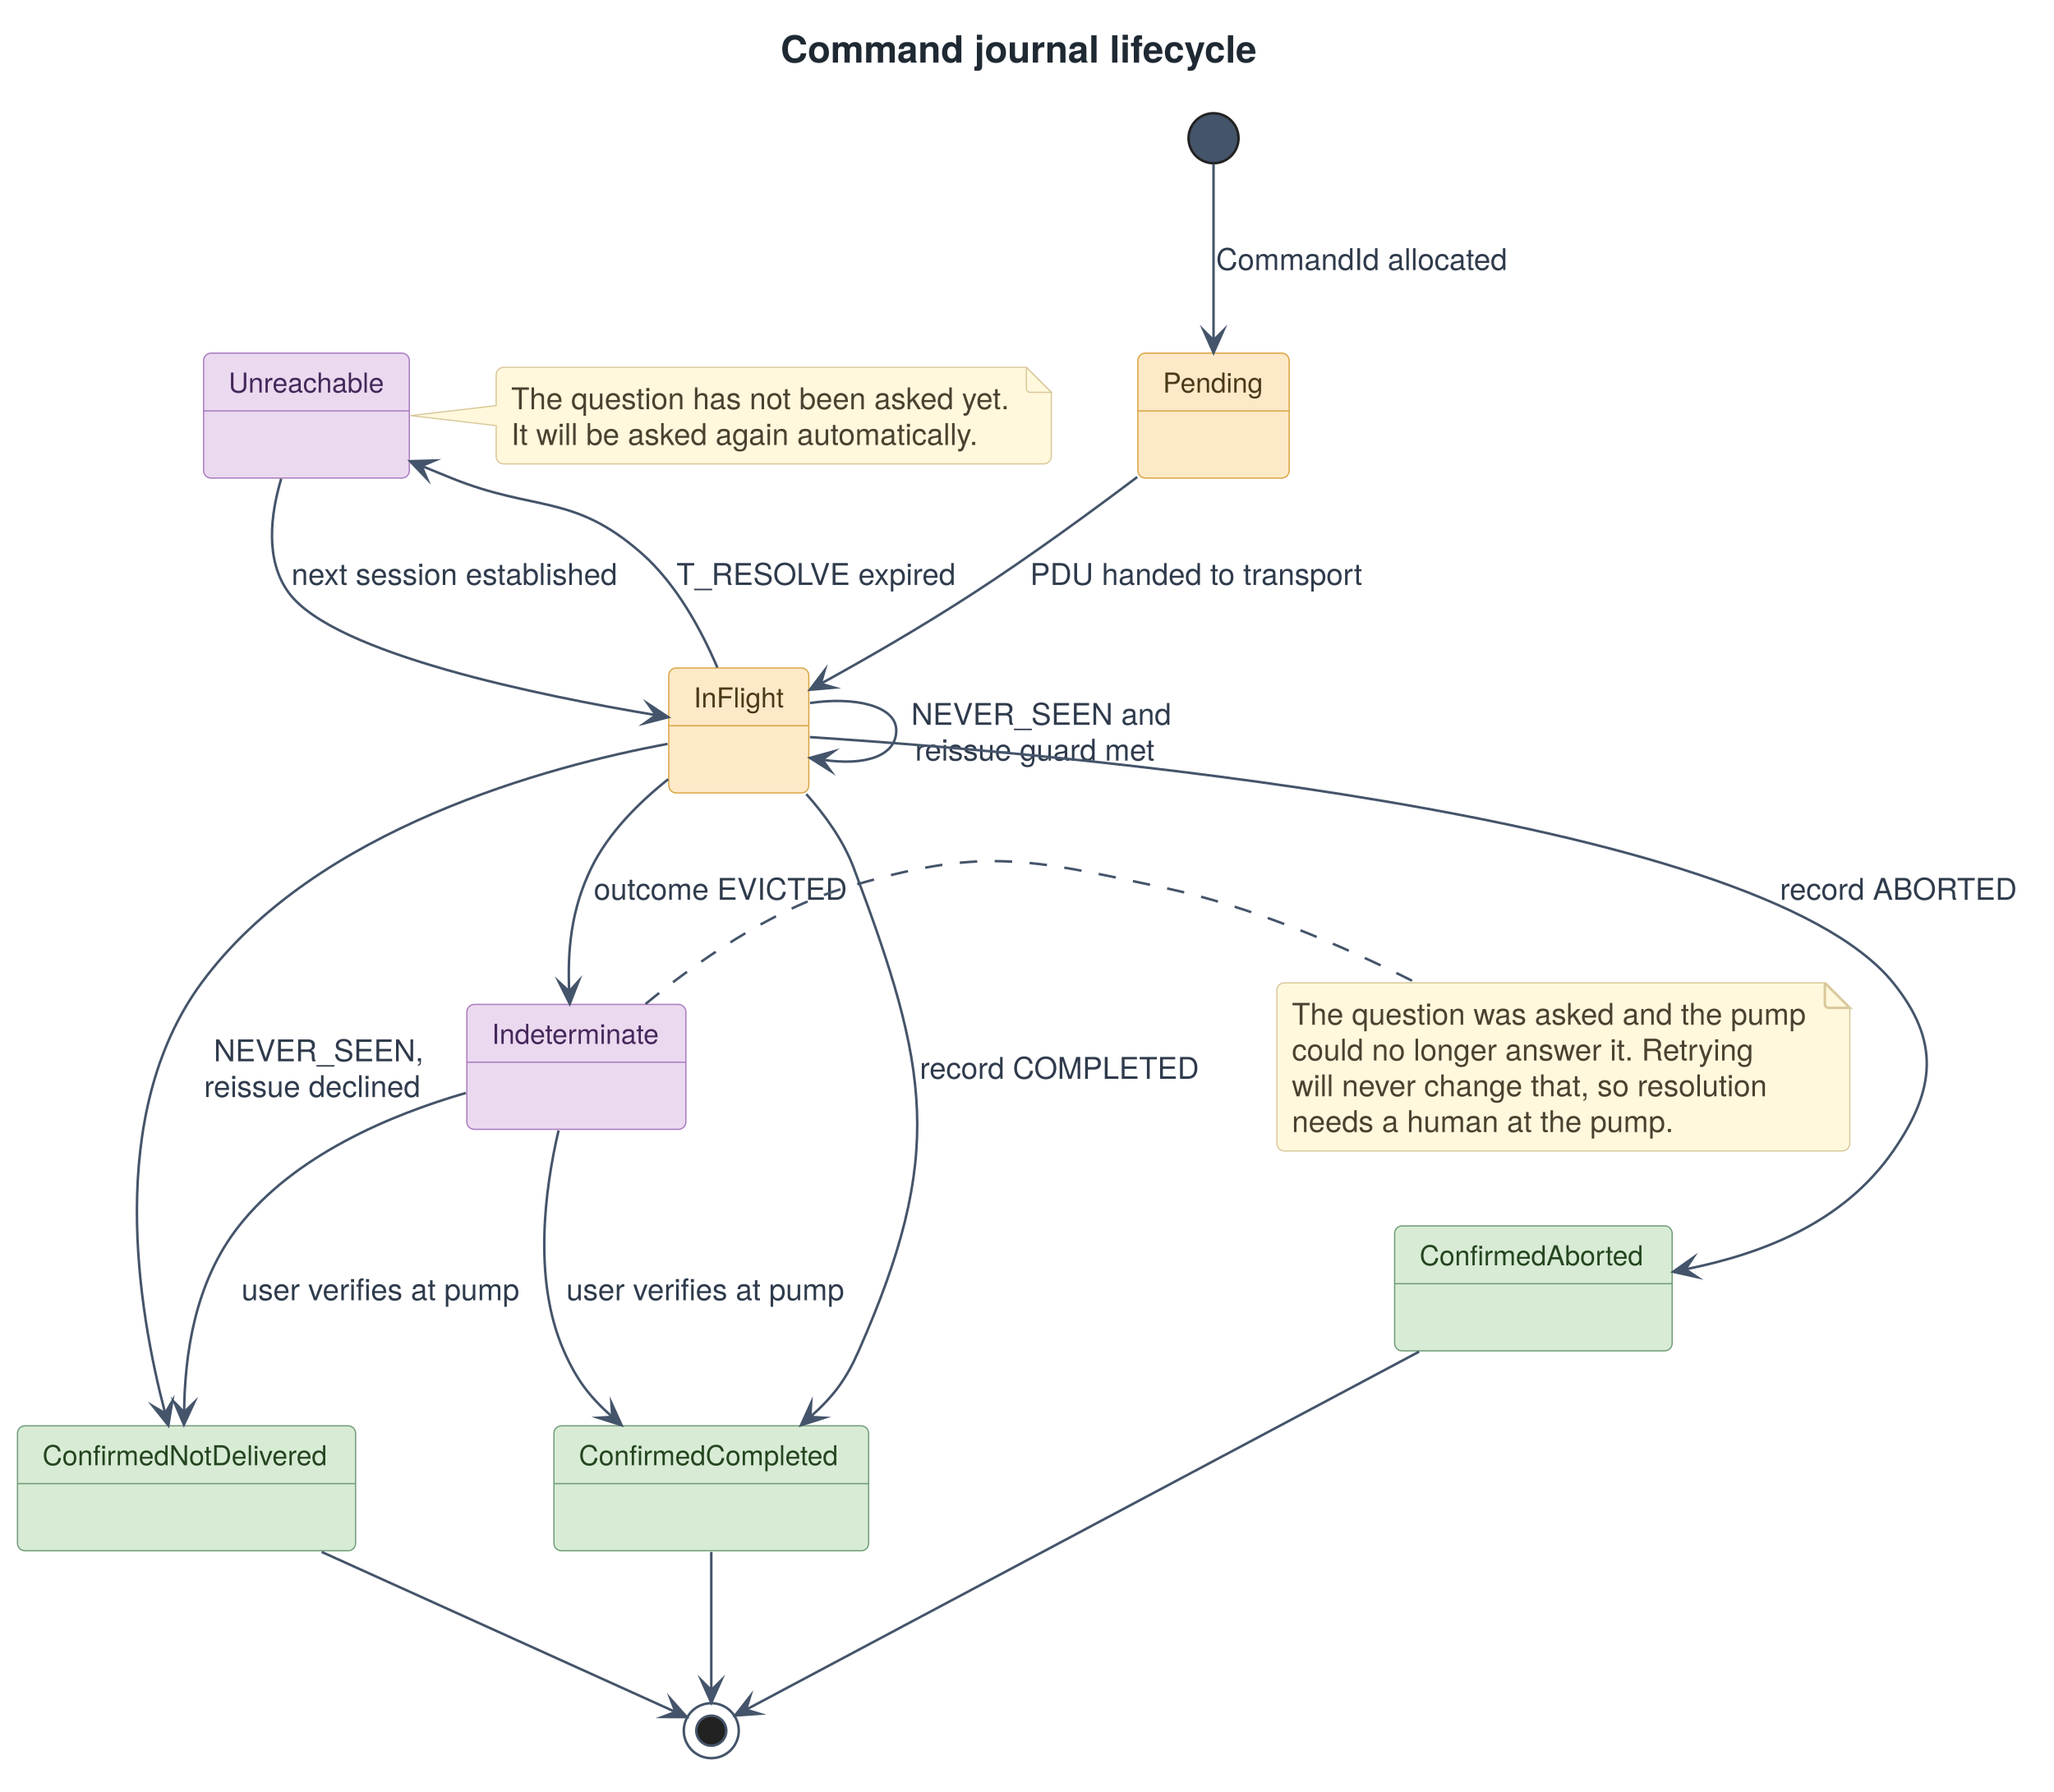
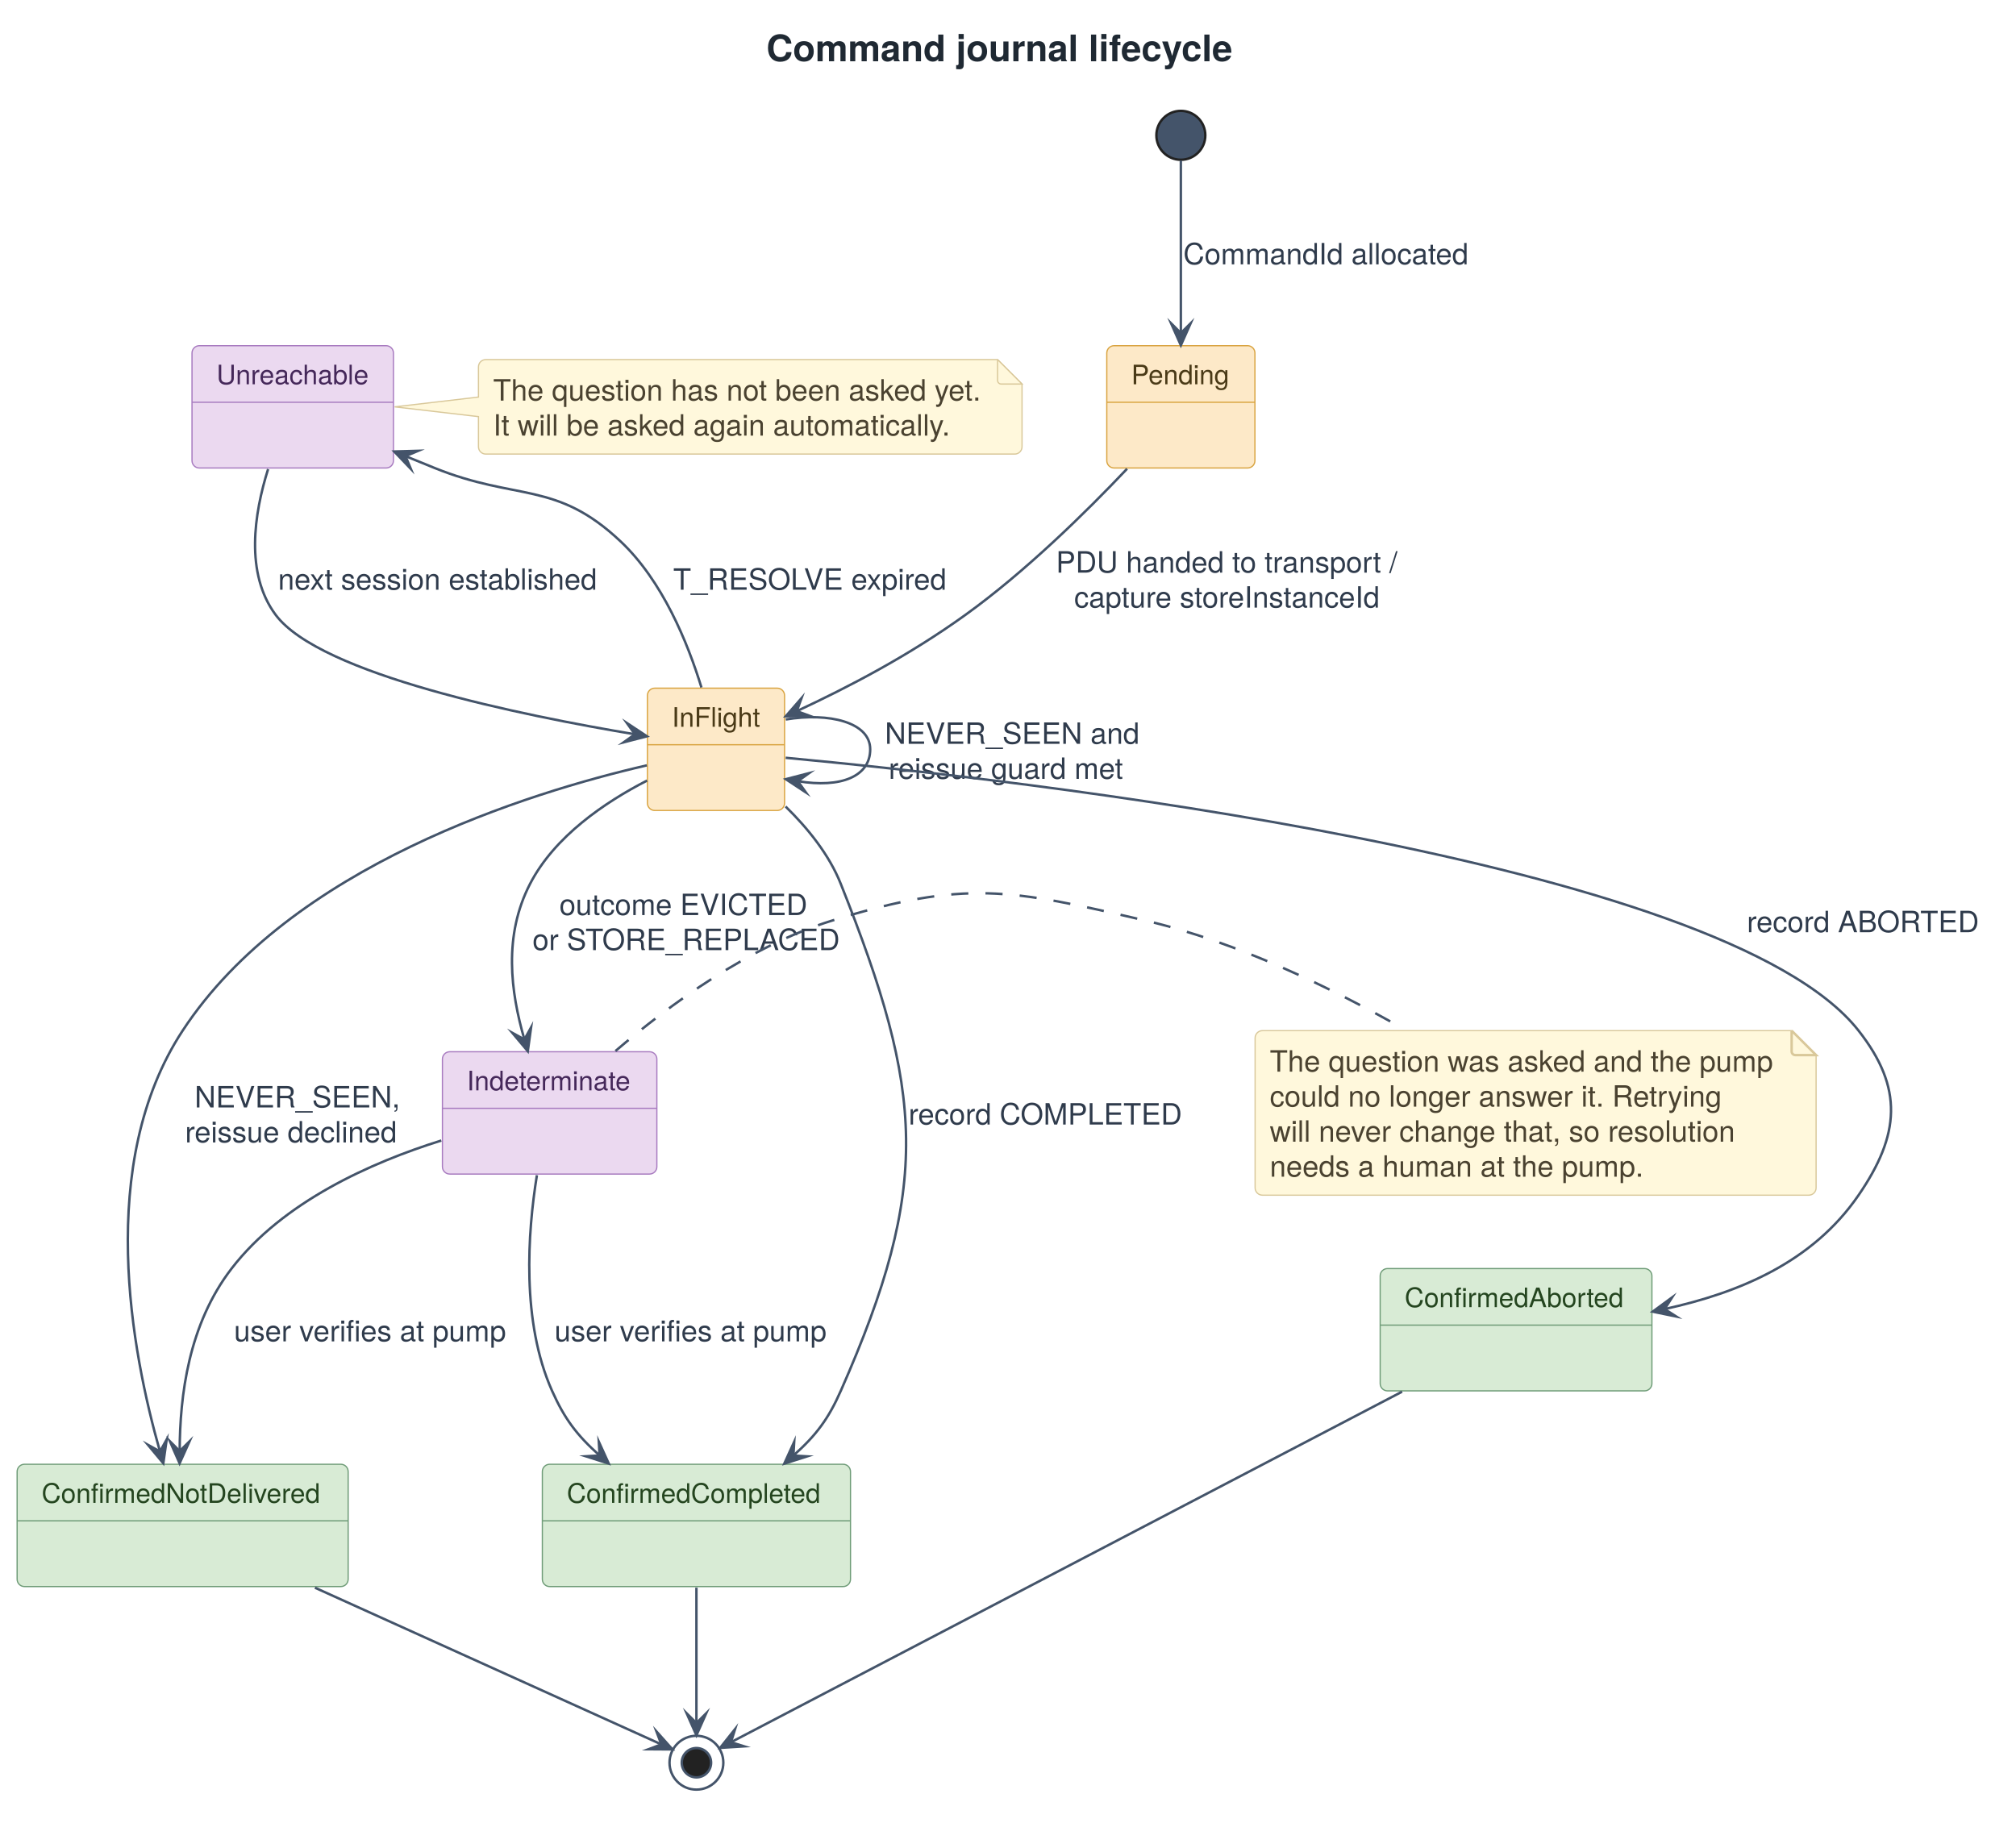
- <svg xmlns="http://www.w3.org/2000/svg" version="1.1" data-diagram-type="STATE" style="width:822px;height:717px;background:#FFFFFF;" width="822px" height="717px" viewBox="0 0 822 717" zoomAndPan="magnify" preserveAspectRatio="none" contentStyleType="text/css">
+ <svg xmlns="http://www.w3.org/2000/svg" version="1.1" data-diagram-type="STATE" style="width:824px;height:745px;background:#FFFFFF;" width="824px" height="745px" viewBox="0 0 824 745" zoomAndPan="magnify" preserveAspectRatio="none" contentStyleType="text/css">
  <defs />
  <g font-family="sans-serif" lengthAdjust="spacing">
    <g class="title" data-source-line="3">
-       <text x="312.387" y="25.06" fill="#1F2933" font-size="15" textLength="190.74" font-weight="700" font-family="'Helvetica Neue'">Command journal lifecycle</text>
+       <text x="313.247" y="25.06" fill="#1F2933" font-size="15" textLength="190.74" font-weight="700" font-family="'Helvetica Neue'">Command journal lifecycle</text>
    </g>
    <g class="entity" data-qualified-name="Pending" id="ent0001" data-source-line="5">
-       <rect x="455.38" y="141.315" width="60.546" height="50" fill="#FDE9C8" style="stroke:#D9A441;stroke-width:0.5;" rx="3" ry="3" />
-       <line x1="455.38" y1="164.438" x2="515.926" y2="164.438" style="stroke:#D9A441;stroke-width:0.5;" />
-       <text x="465.38" y="157.095" fill="#4A3A17" font-size="11" textLength="40.546" font-family="'Helvetica Neue'">Pending</text>
+       <rect x="452.38" y="141.315" width="60.546" height="50" fill="#FDE9C8" style="stroke:#D9A441;stroke-width:0.5;" rx="3" ry="3" />
+       <line x1="452.38" y1="164.438" x2="512.926" y2="164.438" style="stroke:#D9A441;stroke-width:0.5;" />
+       <text x="462.38" y="157.095" fill="#4A3A17" font-size="11" textLength="40.546" font-family="'Helvetica Neue'">Pending</text>
    </g>
    <g class="entity" data-qualified-name="InFlight" id="ent0002" data-source-line="6">
-       <rect x="267.62" y="267.315" width="56.058" height="50" fill="#FDE9C8" style="stroke:#D9A441;stroke-width:0.5;" rx="3" ry="3" />
-       <line x1="267.62" y1="290.438" x2="323.678" y2="290.438" style="stroke:#D9A441;stroke-width:0.5;" />
-       <text x="277.62" y="283.095" fill="#4A3A17" font-size="11" textLength="36.058" font-family="'Helvetica Neue'">InFlight</text>
+       <rect x="264.62" y="281.315" width="56.058" height="50" fill="#FDE9C8" style="stroke:#D9A441;stroke-width:0.5;" rx="3" ry="3" />
+       <line x1="264.62" y1="304.438" x2="320.678" y2="304.438" style="stroke:#D9A441;stroke-width:0.5;" />
+       <text x="274.62" y="297.095" fill="#4A3A17" font-size="11" textLength="36.058" font-family="'Helvetica Neue'">InFlight</text>
    </g>
    <g class="entity" data-qualified-name="Unreachable" id="ent0003" data-source-line="7">
-       <rect x="81.48" y="141.315" width="82.337" height="50" fill="#EBD9F0" style="stroke:#A87BC0;stroke-width:0.5;" rx="3" ry="3" />
-       <line x1="81.48" y1="164.438" x2="163.817" y2="164.438" style="stroke:#A87BC0;stroke-width:0.5;" />
-       <text x="91.48" y="157.095" fill="#45285A" font-size="11" textLength="62.337" font-family="'Helvetica Neue'">Unreachable</text>
+       <rect x="78.48" y="141.315" width="82.337" height="50" fill="#EBD9F0" style="stroke:#A87BC0;stroke-width:0.5;" rx="3" ry="3" />
+       <line x1="78.48" y1="164.438" x2="160.817" y2="164.438" style="stroke:#A87BC0;stroke-width:0.5;" />
+       <text x="88.48" y="157.095" fill="#45285A" font-size="11" textLength="62.337" font-family="'Helvetica Neue'">Unreachable</text>
    </g>
    <g class="entity" data-qualified-name="Indeterminate" id="ent0004" data-source-line="8">
-       <rect x="186.83" y="401.945" width="87.65" height="50" fill="#EBD9F0" style="stroke:#A87BC0;stroke-width:0.5;" rx="3" ry="3" />
-       <line x1="186.83" y1="425.068" x2="274.48" y2="425.068" style="stroke:#A87BC0;stroke-width:0.5;" />
-       <text x="196.83" y="417.725" fill="#45285A" font-size="11" textLength="67.65" font-family="'Helvetica Neue'">Indeterminate</text>
+       <rect x="180.83" y="429.945" width="87.65" height="50" fill="#EBD9F0" style="stroke:#A87BC0;stroke-width:0.5;" rx="3" ry="3" />
+       <line x1="180.83" y1="453.068" x2="268.48" y2="453.068" style="stroke:#A87BC0;stroke-width:0.5;" />
+       <text x="190.83" y="445.725" fill="#45285A" font-size="11" textLength="67.65" font-family="'Helvetica Neue'">Indeterminate</text>
    </g>
    <g class="entity" data-qualified-name="ConfirmedCompleted" id="ent0005" data-source-line="9">
-       <rect x="221.67" y="570.575" width="125.952" height="50" fill="#D8EBD5" style="stroke:#6F9C78;stroke-width:0.5;" rx="3" ry="3" />
-       <line x1="221.67" y1="593.698" x2="347.622" y2="593.698" style="stroke:#6F9C78;stroke-width:0.5;" />
-       <text x="231.67" y="586.355" fill="#24451F" font-size="11" textLength="105.952" font-family="'Helvetica Neue'">ConfirmedCompleted</text>
+       <rect x="221.67" y="598.575" width="125.952" height="50" fill="#D8EBD5" style="stroke:#6F9C78;stroke-width:0.5;" rx="3" ry="3" />
+       <line x1="221.67" y1="621.698" x2="347.622" y2="621.698" style="stroke:#6F9C78;stroke-width:0.5;" />
+       <text x="231.67" y="614.355" fill="#24451F" font-size="11" textLength="105.952" font-family="'Helvetica Neue'">ConfirmedCompleted</text>
    </g>
    <g class="entity" data-qualified-name="ConfirmedAborted" id="ent0006" data-source-line="10">
-       <rect x="558.12" y="490.575" width="111.069" height="50" fill="#D8EBD5" style="stroke:#6F9C78;stroke-width:0.5;" rx="3" ry="3" />
-       <line x1="558.12" y1="513.698" x2="669.189" y2="513.698" style="stroke:#6F9C78;stroke-width:0.5;" />
-       <text x="568.12" y="506.355" fill="#24451F" font-size="11" textLength="91.069" font-family="'Helvetica Neue'">ConfirmedAborted</text>
+       <rect x="564.12" y="518.575" width="111.069" height="50" fill="#D8EBD5" style="stroke:#6F9C78;stroke-width:0.5;" rx="3" ry="3" />
+       <line x1="564.12" y1="541.698" x2="675.189" y2="541.698" style="stroke:#6F9C78;stroke-width:0.5;" />
+       <text x="574.12" y="534.355" fill="#24451F" font-size="11" textLength="91.069" font-family="'Helvetica Neue'">ConfirmedAborted</text>
    </g>
    <g class="entity" data-qualified-name="ConfirmedNotDelivered" id="ent0007" data-source-line="11">
-       <rect x="7" y="570.575" width="135.302" height="50" fill="#D8EBD5" style="stroke:#6F9C78;stroke-width:0.5;" rx="3" ry="3" />
-       <line x1="7" y1="593.698" x2="142.302" y2="593.698" style="stroke:#6F9C78;stroke-width:0.5;" />
-       <text x="17" y="586.355" fill="#24451F" font-size="11" textLength="115.302" font-family="'Helvetica Neue'">ConfirmedNotDelivered</text>
+       <rect x="7" y="598.575" width="135.302" height="50" fill="#D8EBD5" style="stroke:#6F9C78;stroke-width:0.5;" rx="3" ry="3" />
+       <line x1="7" y1="621.698" x2="142.302" y2="621.698" style="stroke:#6F9C78;stroke-width:0.5;" />
+       <text x="17" y="614.355" fill="#24451F" font-size="11" textLength="115.302" font-family="'Helvetica Neue'">ConfirmedNotDelivered</text>
    </g>
    <g class="start_entity" data-qualified-name=".start." id="ent0008" data-source-line="13">
-       <ellipse cx="485.65" cy="55.315" rx="10" ry="10" fill="#44546A" style="stroke:#222;stroke-width:1;" />
+       <ellipse cx="482.65" cy="55.315" rx="10" ry="10" fill="#44546A" style="stroke:#222;stroke-width:1;" />
    </g>
    <g class="end_entity" data-qualified-name=".end." id="ent0020" data-source-line="28">
-       <ellipse cx="284.65" cy="692.575" rx="11" ry="11" fill="none" style="stroke:#44546A;stroke-width:1;" />
-       <ellipse cx="284.65" cy="692.575" rx="6" ry="6" fill="#222" style="stroke:#44546A;stroke-width:1;" />
+       <ellipse cx="284.65" cy="720.575" rx="11" ry="11" fill="none" style="stroke:#44546A;stroke-width:1;" />
+       <ellipse cx="284.65" cy="720.575" rx="6" ry="6" fill="#222" style="stroke:#44546A;stroke-width:1;" />
    </g>
    <g class="entity" data-qualified-name="GMN24" id="ent0025" data-source-line="33">
-       <path d="M198.56,149.995 L198.56,162.315 L164.29,166.315 L198.56,170.315 L198.56,182.627 A3,3 0 0 0 201.56,185.627 L417.74,185.627 A3,3 0 0 0 420.74,182.627 L420.74,156.995 L410.74,146.995 L201.56,146.995 A3,3 0 0 0 198.56,149.995" style="stroke:#D9C89A;stroke-width:0.5;" fill="#FFF8DC" />
-       <path d="M410.74,146.995 L410.74,155.495 A1.5,1.5 0 0 0 412.24,156.995 L420.74,156.995 L410.74,146.995" style="stroke:#D9C89A;stroke-width:0.5;" fill="#FFF8DC" />
-       <text x="204.56" y="163.755" fill="#4A4230" font-size="12" textLength="201.18" font-family="'Helvetica Neue'">The question has not been asked yet.</text>
-       <text x="204.56" y="178.071" fill="#4A4230" font-size="12" textLength="190.02" font-family="'Helvetica Neue'">It will be asked again automatically.</text>
+       <path d="M195.56,149.995 L195.56,162.315 L161.29,166.315 L195.56,170.315 L195.56,182.627 A3,3 0 0 0 198.56,185.627 L414.74,185.627 A3,3 0 0 0 417.74,182.627 L417.74,156.995 L407.74,146.995 L198.56,146.995 A3,3 0 0 0 195.56,149.995" style="stroke:#D9C89A;stroke-width:0.5;" fill="#FFF8DC" />
+       <path d="M407.74,146.995 L407.74,155.495 A1.5,1.5 0 0 0 409.24,156.995 L417.74,156.995 L407.74,146.995" style="stroke:#D9C89A;stroke-width:0.5;" fill="#FFF8DC" />
+       <text x="201.56" y="163.755" fill="#4A4230" font-size="12" textLength="201.18" font-family="'Helvetica Neue'">The question has not been asked yet.</text>
+       <text x="201.56" y="178.071" fill="#4A4230" font-size="12" textLength="190.02" font-family="'Helvetica Neue'">It will be asked again automatically.</text>
    </g>
    <g class="entity" data-qualified-name="GMN27" id="ent0028" data-source-line="38">
-       <path d="M511,396.315 L511,457.579 A3,3 0 0 0 514,460.579 L737.296,460.579 A3,3 0 0 0 740.296,457.579 L740.296,403.315 L730.296,393.315 L514,393.315 A3,3 0 0 0 511,396.315" style="stroke:#D9C89A;stroke-width:0.5;" fill="#FFF8DC" />
-       <path d="M730.296,393.315 L730.296,401.815 A1.5,1.5 0 0 0 731.796,403.315 L740.296,403.315 L730.296,393.315" style="stroke:#D9C89A;stroke-width:1;" fill="#FFF8DC" />
-       <text x="517" y="410.075" fill="#4A4230" font-size="12" textLength="208.296" font-family="'Helvetica Neue'">The question was asked and the pump</text>
-       <text x="517" y="424.391" fill="#4A4230" font-size="12" textLength="186.672" font-family="'Helvetica Neue'">could no longer answer it. Retrying</text>
-       <text x="517" y="438.707" fill="#4A4230" font-size="12" textLength="192.456" font-family="'Helvetica Neue'">will never change that, so resolution</text>
-       <text x="517" y="453.023" fill="#4A4230" font-size="12" textLength="154.092" font-family="'Helvetica Neue'">needs a human at the pump.</text>
+       <path d="M513,424.315 L513,485.579 A3,3 0 0 0 516,488.579 L739.296,488.579 A3,3 0 0 0 742.296,485.579 L742.296,431.315 L732.296,421.315 L516,421.315 A3,3 0 0 0 513,424.315" style="stroke:#D9C89A;stroke-width:0.5;" fill="#FFF8DC" />
+       <path d="M732.296,421.315 L732.296,429.815 A1.5,1.5 0 0 0 733.796,431.315 L742.296,431.315 L732.296,421.315" style="stroke:#D9C89A;stroke-width:1;" fill="#FFF8DC" />
+       <text x="519" y="438.075" fill="#4A4230" font-size="12" textLength="208.296" font-family="'Helvetica Neue'">The question was asked and the pump</text>
+       <text x="519" y="452.391" fill="#4A4230" font-size="12" textLength="186.672" font-family="'Helvetica Neue'">could no longer answer it. Retrying</text>
+       <text x="519" y="466.707" fill="#4A4230" font-size="12" textLength="192.456" font-family="'Helvetica Neue'">will never change that, so resolution</text>
+       <text x="519" y="481.023" fill="#4A4230" font-size="12" textLength="154.092" font-family="'Helvetica Neue'">needs a human at the pump.</text>
    </g>
    <g class="link" data-entity-1="ent0008" data-entity-2="ent0001" id="lnk9" data-source-line="13" data-link-type="dependency">
-       <path d="M485.65,65.605 C485.65,82.185 485.65,112.345 485.65,136.155" style="stroke:#44546A;stroke-width:1;" fill="none" id="*start*-to-Pending" />
-       <polygon points="485.65,141.155,489.65,132.155,485.65,136.155,481.65,132.155,485.65,141.155" fill="#44546A" style="stroke:#44546A;stroke-width:1;stroke-linejoin:miter;stroke-miterlimit:10;" />
-       <text x="486.65" y="108.075" fill="#2F3B4C" font-size="12" textLength="118.704" font-family="'Helvetica Neue'">CommandId allocated</text>
+       <path d="M482.65,65.605 C482.65,82.185 482.65,112.345 482.65,136.155" style="stroke:#44546A;stroke-width:1;" fill="none" id="*start*-to-Pending" />
+       <polygon points="482.65,141.155,486.65,132.155,482.65,136.155,478.65,132.155,482.65,141.155" fill="#44546A" style="stroke:#44546A;stroke-width:1;stroke-linejoin:miter;stroke-miterlimit:10;" />
+       <text x="483.65" y="108.075" fill="#2F3B4C" font-size="12" textLength="118.704" font-family="'Helvetica Neue'">CommandId allocated</text>
    </g>
    <g class="link" data-entity-1="ent0001" data-entity-2="ent0002" id="lnk10" data-source-line="15" data-link-type="dependency">
-       <path d="M455.12,190.885 C436.55,204.885 412.14,222.715 389.65,237.315 C368.18,251.245 347.369,263.202 328.479,273.612" style="stroke:#44546A;stroke-width:1;" fill="none" id="Pending-to-InFlight" />
-       <polygon points="324.1,276.025,333.913,275.184,328.479,273.612,330.052,268.178,324.1,276.025" fill="#44546A" style="stroke:#44546A;stroke-width:1;stroke-linejoin:miter;stroke-miterlimit:10;" />
-       <text x="412.24" y="234.075" fill="#2F3B4C" font-size="12" textLength="134.7" font-family="'Helvetica Neue'">PDU handed to transport</text>
+       <path d="M460.67,191.635 C443.74,209.515 419.15,233.655 394.65,251.315 C371.41,268.065 346.831,280.841 325.671,290.711" style="stroke:#44546A;stroke-width:1;" fill="none" id="Pending-to-InFlight" />
+       <polygon points="321.14,292.825,330.987,292.646,325.671,290.711,327.605,285.395,321.14,292.825" fill="#44546A" style="stroke:#44546A;stroke-width:1;stroke-linejoin:miter;stroke-miterlimit:10;" />
+       <text x="431.59" y="234.075" fill="#2F3B4C" font-size="12" textLength="142.032" font-family="'Helvetica Neue'">PDU handed to transport /</text>
+       <text x="439.042" y="248.391" fill="#2F3B4C" font-size="12" textLength="127.128" font-family="'Helvetica Neue'">capture storeInstanceId</text>
    </g>
    <g class="link" data-entity-1="ent0002" data-entity-2="ent0002" id="lnk11" data-source-line="16" data-link-type="dependency">
-       <path d="M324.17,281.335 C341.85,278.685 358.68,282.345 358.68,292.315 C358.68,302.275 346.795,306.673 329.115,304.033" style="stroke:#44546A;stroke-width:1;" fill="none" id="InFlight-to-InFlight" />
-       <polygon points="324.17,303.295,332.481,308.58,329.115,304.033,333.662,300.668,324.17,303.295" fill="#44546A" style="stroke:#44546A;stroke-width:1;stroke-linejoin:miter;stroke-miterlimit:10;" />
-       <text x="364.68" y="290.075" fill="#2F3B4C" font-size="12" textLength="99.552" font-family="'Helvetica Neue'">NEVER_SEEN and</text>
-       <text x="366.222" y="304.391" fill="#2F3B4C" font-size="12" textLength="96.468" font-family="'Helvetica Neue'">reissue guard met</text>
+       <path d="M321.17,294.115 C338.85,291.175 355.68,295.235 355.68,306.315 C355.68,317.385 343.782,322.275 326.102,319.335" style="stroke:#44546A;stroke-width:1;" fill="none" id="InFlight-to-InFlight" />
+       <polygon points="321.17,318.515,329.392,323.937,326.102,319.335,330.704,316.046,321.17,318.515" fill="#44546A" style="stroke:#44546A;stroke-width:1;stroke-linejoin:miter;stroke-miterlimit:10;" />
+       <text x="361.68" y="304.075" fill="#2F3B4C" font-size="12" textLength="99.552" font-family="'Helvetica Neue'">NEVER_SEEN and</text>
+       <text x="363.222" y="318.391" fill="#2F3B4C" font-size="12" textLength="96.468" font-family="'Helvetica Neue'">reissue guard met</text>
    </g>
    <g class="link" data-entity-1="ent0002" data-entity-2="ent0005" id="lnk12" data-source-line="18" data-link-type="dependency">
-       <path d="M322.7,317.795 C330.29,326.315 337.58,336.475 341.65,347.315 C371.89,427.715 378.27,461.965 343.65,540.575 C338.61,552.015 333.567,558.763 324.287,567.013" style="stroke:#44546A;stroke-width:1;" fill="none" id="InFlight-to-ConfirmedCompleted" />
-       <polygon points="320.55,570.335,329.934,567.345,324.287,567.013,324.619,561.366,320.55,570.335" fill="#44546A" style="stroke:#44546A;stroke-width:1;stroke-linejoin:miter;stroke-miterlimit:10;" />
-       <text x="368.07" y="431.705" fill="#2F3B4C" font-size="12" textLength="110.904" font-family="'Helvetica Neue'">record COMPLETED</text>
+       <path d="M321.08,329.685 C330.06,338.465 338.89,349.325 343.65,361.315 C377.68,446.915 380.78,484.265 343.65,568.575 C338.61,580.015 333.567,586.763 324.287,595.013" style="stroke:#44546A;stroke-width:1;" fill="none" id="InFlight-to-ConfirmedCompleted" />
+       <polygon points="320.55,598.335,329.934,595.345,324.287,595.013,324.619,589.366,320.55,598.335" fill="#44546A" style="stroke:#44546A;stroke-width:1;stroke-linejoin:miter;stroke-miterlimit:10;" />
+       <text x="371.35" y="459.705" fill="#2F3B4C" font-size="12" textLength="110.904" font-family="'Helvetica Neue'">record COMPLETED</text>
    </g>
    <g class="link" data-entity-1="ent0002" data-entity-2="ent0006" id="lnk13" data-source-line="19" data-link-type="dependency">
-       <path d="M324.1,294.965 C416.05,300.955 702.45,324.885 757.65,393.315 C776.42,416.575 774.68,436.005 757.65,460.575 C737.88,489.105 705.961,501.594 674.501,507.954" style="stroke:#44546A;stroke-width:1;" fill="none" id="InFlight-to-ConfirmedAborted" />
-       <polygon points="669.6,508.945,679.214,511.082,674.501,507.954,677.629,503.241,669.6,508.945" fill="#44546A" style="stroke:#44546A;stroke-width:1;stroke-linejoin:miter;stroke-miterlimit:10;" />
-       <text x="712.29" y="360.075" fill="#2F3B4C" font-size="12" textLength="94.224" font-family="'Helvetica Neue'">record ABORTED</text>
+       <path d="M321.13,309.775 C413.87,318.455 704.37,350.915 759.65,421.315 C778.11,444.825 776.56,463.925 759.65,488.575 C740.79,516.075 710.675,528.507 680.385,535.127" style="stroke:#44546A;stroke-width:1;" fill="none" id="InFlight-to-ConfirmedAborted" />
+       <polygon points="675.5,536.195,685.147,538.181,680.385,535.127,683.438,530.366,675.5,536.195" fill="#44546A" style="stroke:#44546A;stroke-width:1;stroke-linejoin:miter;stroke-miterlimit:10;" />
+       <text x="714.01" y="381.075" fill="#2F3B4C" font-size="12" textLength="94.224" font-family="'Helvetica Neue'">record ABORTED</text>
    </g>
    <g class="link" data-entity-1="ent0002" data-entity-2="ent0007" id="lnk14" data-source-line="20" data-link-type="dependency">
-       <path d="M267.15,297.675 C219.96,306.525 126.26,331.295 80.65,393.315 C41.82,446.115 55.381,524.699 66.101,565.559" style="stroke:#44546A;stroke-width:1;" fill="none" id="InFlight-to-ConfirmedNotDelivered" />
-       <polygon points="67.37,570.395,68.955,560.675,66.101,565.559,61.217,562.705,67.37,570.395" fill="#44546A" style="stroke:#44546A;stroke-width:1;stroke-linejoin:miter;stroke-miterlimit:10;" />
-       <text x="85.55" y="424.705" fill="#2F3B4C" font-size="12" textLength="79.32" font-family="'Helvetica Neue'">NEVER_SEEN,</text>
-       <text x="81.65" y="439.021" fill="#2F3B4C" font-size="12" textLength="87.12" font-family="'Helvetica Neue'">reissue declined</text>
+       <path d="M264.38,312.865 C216.13,323.995 118.8,353.985 74.65,421.315 C38.92,475.805 53.883,552.905 65.383,593.365" style="stroke:#44546A;stroke-width:1;" fill="none" id="InFlight-to-ConfirmedNotDelivered" />
+       <polygon points="66.75,598.175,68.137,588.424,65.383,593.365,60.442,590.612,66.75,598.175" fill="#44546A" style="stroke:#44546A;stroke-width:1;stroke-linejoin:miter;stroke-miterlimit:10;" />
+       <text x="79.55" y="452.705" fill="#2F3B4C" font-size="12" textLength="79.32" font-family="'Helvetica Neue'">NEVER_SEEN,</text>
+       <text x="75.65" y="467.021" fill="#2F3B4C" font-size="12" textLength="87.12" font-family="'Helvetica Neue'">reissue declined</text>
    </g>
    <g class="link" data-entity-1="ent0002" data-entity-2="ent0003" id="lnk15" data-source-line="21" data-link-type="dependency">
-       <path d="M287.08,267.135 C280.7,252.195 270.68,233.595 256.65,221.315 C229.33,197.385 214.32,204.925 180.65,191.315 C175.3,189.145 174.295,188.745 168.745,186.465" style="stroke:#44546A;stroke-width:1;" fill="none" id="InFlight-to-Unreachable" />
-       <polygon points="164.12,184.565,170.925,191.685,168.745,186.465,173.965,184.285,164.12,184.565" fill="#44546A" style="stroke:#44546A;stroke-width:1;stroke-linejoin:miter;stroke-miterlimit:10;" />
-       <text x="270.72" y="234.075" fill="#2F3B4C" font-size="12" textLength="110.004" font-family="'Helvetica Neue'">T_RESOLVE expired</text>
+       <path d="M286.7,281.035 C281.01,262.475 270.73,237.415 253.65,221.315 C227.23,196.395 211.32,204.925 177.65,191.315 C172.3,189.145 171.295,188.745 165.745,186.465" style="stroke:#44546A;stroke-width:1;" fill="none" id="InFlight-to-Unreachable" />
+       <polygon points="161.12,184.565,167.925,191.685,165.745,186.465,170.965,184.285,161.12,184.565" fill="#44546A" style="stroke:#44546A;stroke-width:1;stroke-linejoin:miter;stroke-miterlimit:10;" />
+       <text x="275.15" y="241.075" fill="#2F3B4C" font-size="12" textLength="110.004" font-family="'Helvetica Neue'">T_RESOLVE expired</text>
    </g>
    <g class="link" data-entity-1="ent0003" data-entity-2="ent0002" id="lnk17" data-source-line="24" data-link-type="dependency">
-       <path d="M112.54,191.565 C108.19,206.175 106.03,224.375 115.65,237.315 C133.86,261.785 216.578,278.49 262.508,286.17" style="stroke:#44546A;stroke-width:1;" fill="none" id="Unreachable-to-InFlight" />
-       <polygon points="267.44,286.995,259.223,281.565,262.508,286.17,257.904,289.456,267.44,286.995" fill="#44546A" style="stroke:#44546A;stroke-width:1;stroke-linejoin:miter;stroke-miterlimit:10;" />
-       <text x="116.65" y="234.075" fill="#2F3B4C" font-size="12" textLength="131.796" font-family="'Helvetica Neue'">next session established</text>
+       <path d="M109.58,191.765 C103.86,209.935 100.07,234.405 112.65,251.315 C130.86,275.785 213.578,292.49 259.508,300.17" style="stroke:#44546A;stroke-width:1;" fill="none" id="Unreachable-to-InFlight" />
+       <polygon points="264.44,300.995,256.223,295.565,259.508,300.17,254.904,303.456,264.44,300.995" fill="#44546A" style="stroke:#44546A;stroke-width:1;stroke-linejoin:miter;stroke-miterlimit:10;" />
+       <text x="113.65" y="241.075" fill="#2F3B4C" font-size="12" textLength="131.796" font-family="'Helvetica Neue'">next session established</text>
    </g>
    <g class="link" data-entity-1="ent0002" data-entity-2="ent0004" id="lnk16" data-source-line="22" data-link-type="dependency">
-       <path d="M267.42,311.825 C255.82,321.025 243.52,333.205 236.65,347.315 C228.44,364.175 227.081,380.52 227.791,396.7" style="stroke:#44546A;stroke-width:1;" fill="none" id="InFlight-to-Indeterminate" />
-       <polygon points="228.01,401.695,231.612,392.528,227.791,396.7,223.619,392.879,228.01,401.695" fill="#44546A" style="stroke:#44546A;stroke-width:1;stroke-linejoin:miter;stroke-miterlimit:10;" />
-       <text x="237.65" y="360.075" fill="#2F3B4C" font-size="12" textLength="99.792" font-family="'Helvetica Neue'">outcome EVICTED</text>
+       <path d="M264.48,319.085 C247.26,327.935 226.67,341.895 216.65,361.315 C205.69,382.535 208.691,405.382 214.341,424.922" style="stroke:#44546A;stroke-width:1;" fill="none" id="InFlight-to-Indeterminate" />
+       <polygon points="215.73,429.725,217.073,419.968,214.341,424.922,209.387,422.19,215.73,429.725" fill="#44546A" style="stroke:#44546A;stroke-width:1;stroke-linejoin:miter;stroke-miterlimit:10;" />
+       <text x="228.642" y="374.075" fill="#2F3B4C" font-size="12" textLength="99.792" font-family="'Helvetica Neue'">outcome EVICTED</text>
+       <text x="217.65" y="388.391" fill="#2F3B4C" font-size="12" textLength="121.776" font-family="'Helvetica Neue'">or STORE_REPLACED</text>
    </g>
    <g class="link" data-entity-1="ent0004" data-entity-2="ent0005" id="lnk18" data-source-line="25" data-link-type="dependency">
-       <path d="M223.53,452.375 C218.01,476.005 213.19,512.275 225.65,540.575 C230.69,552.015 235.733,558.763 245.013,567.013" style="stroke:#44546A;stroke-width:1;" fill="none" id="Indeterminate-to-ConfirmedCompleted" />
-       <polygon points="248.75,570.335,244.681,561.366,245.013,567.013,239.366,567.345,248.75,570.335" fill="#44546A" style="stroke:#44546A;stroke-width:1;stroke-linejoin:miter;stroke-miterlimit:10;" />
-       <text x="226.65" y="520.335" fill="#2F3B4C" font-size="12" textLength="112.248" font-family="'Helvetica Neue'">user verifies at pump</text>
+       <path d="M219.45,480.415 C215.64,504.065 213.07,540.355 225.65,568.575 C230.74,579.985 235.803,586.733 245.083,594.983" style="stroke:#44546A;stroke-width:1;" fill="none" id="Indeterminate-to-ConfirmedCompleted" />
+       <polygon points="248.82,598.305,244.751,589.336,245.083,594.983,239.436,595.315,248.82,598.305" fill="#44546A" style="stroke:#44546A;stroke-width:1;stroke-linejoin:miter;stroke-miterlimit:10;" />
+       <text x="226.65" y="548.335" fill="#2F3B4C" font-size="12" textLength="112.248" font-family="'Helvetica Neue'">user verifies at pump</text>
    </g>
    <g class="link" data-entity-1="ent0004" data-entity-2="ent0007" id="lnk19" data-source-line="26" data-link-type="dependency">
-       <path d="M186.41,437.375 C156.33,446.105 118.05,462.175 95.65,490.575 C77.74,513.285 73.963,542.255 73.673,565.135" style="stroke:#44546A;stroke-width:1;" fill="none" id="Indeterminate-to-ConfirmedNotDelivered" />
-       <polygon points="73.61,570.135,77.724,561.186,73.673,565.135,69.724,561.085,73.61,570.135" fill="#44546A" style="stroke:#44546A;stroke-width:1;stroke-linejoin:miter;stroke-miterlimit:10;" />
-       <text x="96.65" y="520.335" fill="#2F3B4C" font-size="12" textLength="112.248" font-family="'Helvetica Neue'">user verifies at pump</text>
+       <path d="M180.38,466.235 C151.6,475.235 115.66,491.275 94.65,518.575 C77.05,541.455 73.532,570.385 73.432,593.205" style="stroke:#44546A;stroke-width:1;" fill="none" id="Indeterminate-to-ConfirmedNotDelivered" />
+       <polygon points="73.41,598.205,77.449,589.223,73.432,593.205,69.449,589.188,73.41,598.205" fill="#44546A" style="stroke:#44546A;stroke-width:1;stroke-linejoin:miter;stroke-miterlimit:10;" />
+       <text x="95.65" y="548.335" fill="#2F3B4C" font-size="12" textLength="112.248" font-family="'Helvetica Neue'">user verifies at pump</text>
    </g>
    <g class="link" data-entity-1="ent0005" data-entity-2="ent0020" id="lnk21" data-source-line="28" data-link-type="dependency">
-       <path d="M284.65,621.035 C284.65,640.615 284.65,662.065 284.65,676.375" style="stroke:#44546A;stroke-width:1;" fill="none" id="ConfirmedCompleted-to-*end*" />
-       <polygon points="284.65,681.375,288.65,672.375,284.65,676.375,280.65,672.375,284.65,681.375" fill="#44546A" style="stroke:#44546A;stroke-width:1;stroke-linejoin:miter;stroke-miterlimit:10;" />
+       <path d="M284.65,649.035 C284.65,668.615 284.65,690.065 284.65,704.375" style="stroke:#44546A;stroke-width:1;" fill="none" id="ConfirmedCompleted-to-*end*" />
+       <polygon points="284.65,709.375,288.65,700.375,284.65,704.375,280.65,700.375,284.65,709.375" fill="#44546A" style="stroke:#44546A;stroke-width:1;stroke-linejoin:miter;stroke-miterlimit:10;" />
    </g>
    <g class="link" data-entity-1="ent0006" data-entity-2="ent0020" id="lnk22" data-source-line="29" data-link-type="dependency">
-       <path d="M567.9,540.905 C489.51,582.605 338.484,662.937 298.574,684.167" style="stroke:#44546A;stroke-width:1;" fill="none" id="ConfirmedAborted-to-*end*" />
-       <polygon points="294.16,686.515,303.984,685.82,298.574,684.167,300.227,678.757,294.16,686.515" fill="#44546A" style="stroke:#44546A;stroke-width:1;stroke-linejoin:miter;stroke-miterlimit:10;" />
+       <path d="M573.07,568.905 C493.25,610.605 339.402,690.969 298.772,712.199" style="stroke:#44546A;stroke-width:1;" fill="none" id="ConfirmedAborted-to-*end*" />
+       <polygon points="294.34,714.515,304.169,713.892,298.772,712.199,300.464,706.802,294.34,714.515" fill="#44546A" style="stroke:#44546A;stroke-width:1;stroke-linejoin:miter;stroke-miterlimit:10;" />
    </g>
    <g class="link" data-entity-1="ent0007" data-entity-2="ent0020" id="lnk23" data-source-line="30" data-link-type="dependency">
-       <path d="M128.73,621.035 C178.8,643.695 244.694,673.505 270.304,685.085" style="stroke:#44546A;stroke-width:1;" fill="none" id="ConfirmedNotDelivered-to-*end*" />
-       <polygon points="274.86,687.145,268.307,679.792,270.304,685.085,265.011,687.082,274.86,687.145" fill="#44546A" style="stroke:#44546A;stroke-width:1;stroke-linejoin:miter;stroke-miterlimit:10;" />
+       <path d="M128.73,649.035 C178.8,671.695 244.694,701.505 270.304,713.085" style="stroke:#44546A;stroke-width:1;" fill="none" id="ConfirmedNotDelivered-to-*end*" />
+       <polygon points="274.86,715.145,268.307,707.792,270.304,713.085,265.011,715.082,274.86,715.145" fill="#44546A" style="stroke:#44546A;stroke-width:1;stroke-linejoin:miter;stroke-miterlimit:10;" />
    </g>
    <g class="link" data-entity-1="ent0004" data-entity-2="ent0028" id="lnk29" data-source-line="38" data-link-type="association">
-       <path d="M258.35,401.755 C278.77,384.975 308.1,364.405 338.15,355.315 C392.6,338.835 410.52,343.395 466.15,355.315 C500.73,362.715 536.87,378.215 565.99,392.915" style="stroke:#44546A;stroke-width:1;stroke-dasharray:7,7;" fill="none" id="Indeterminate-GMN27" />
+       <path d="M251.55,429.645 C273.5,410.845 306.3,386.735 340.15,376.315 C394.52,359.565 412.75,363.395 468.15,376.315 C505.58,385.035 544.33,403.875 574.26,420.925" style="stroke:#44546A;stroke-width:1;stroke-dasharray:7,7;" fill="none" id="Indeterminate-GMN27" />
    </g>
  </g>
</svg>
